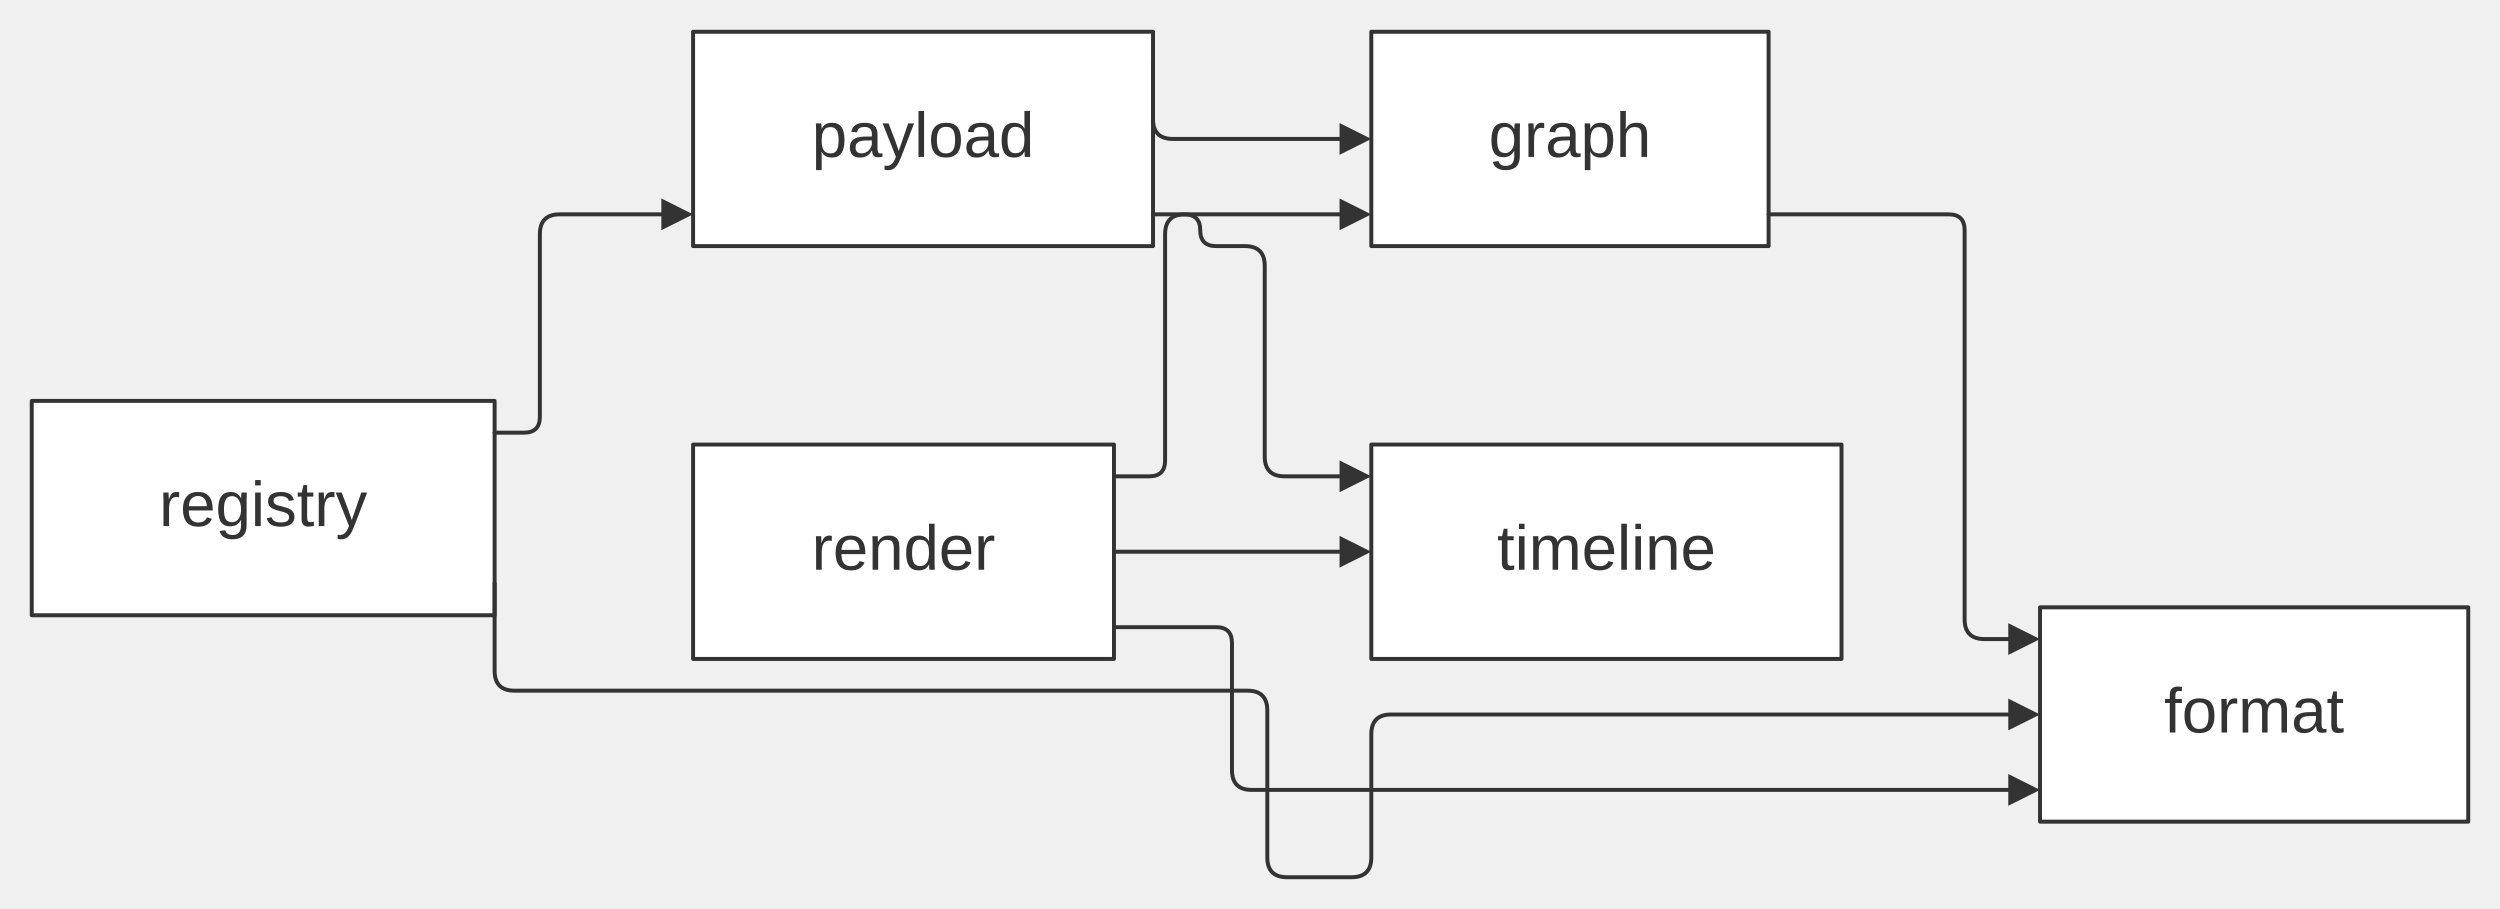
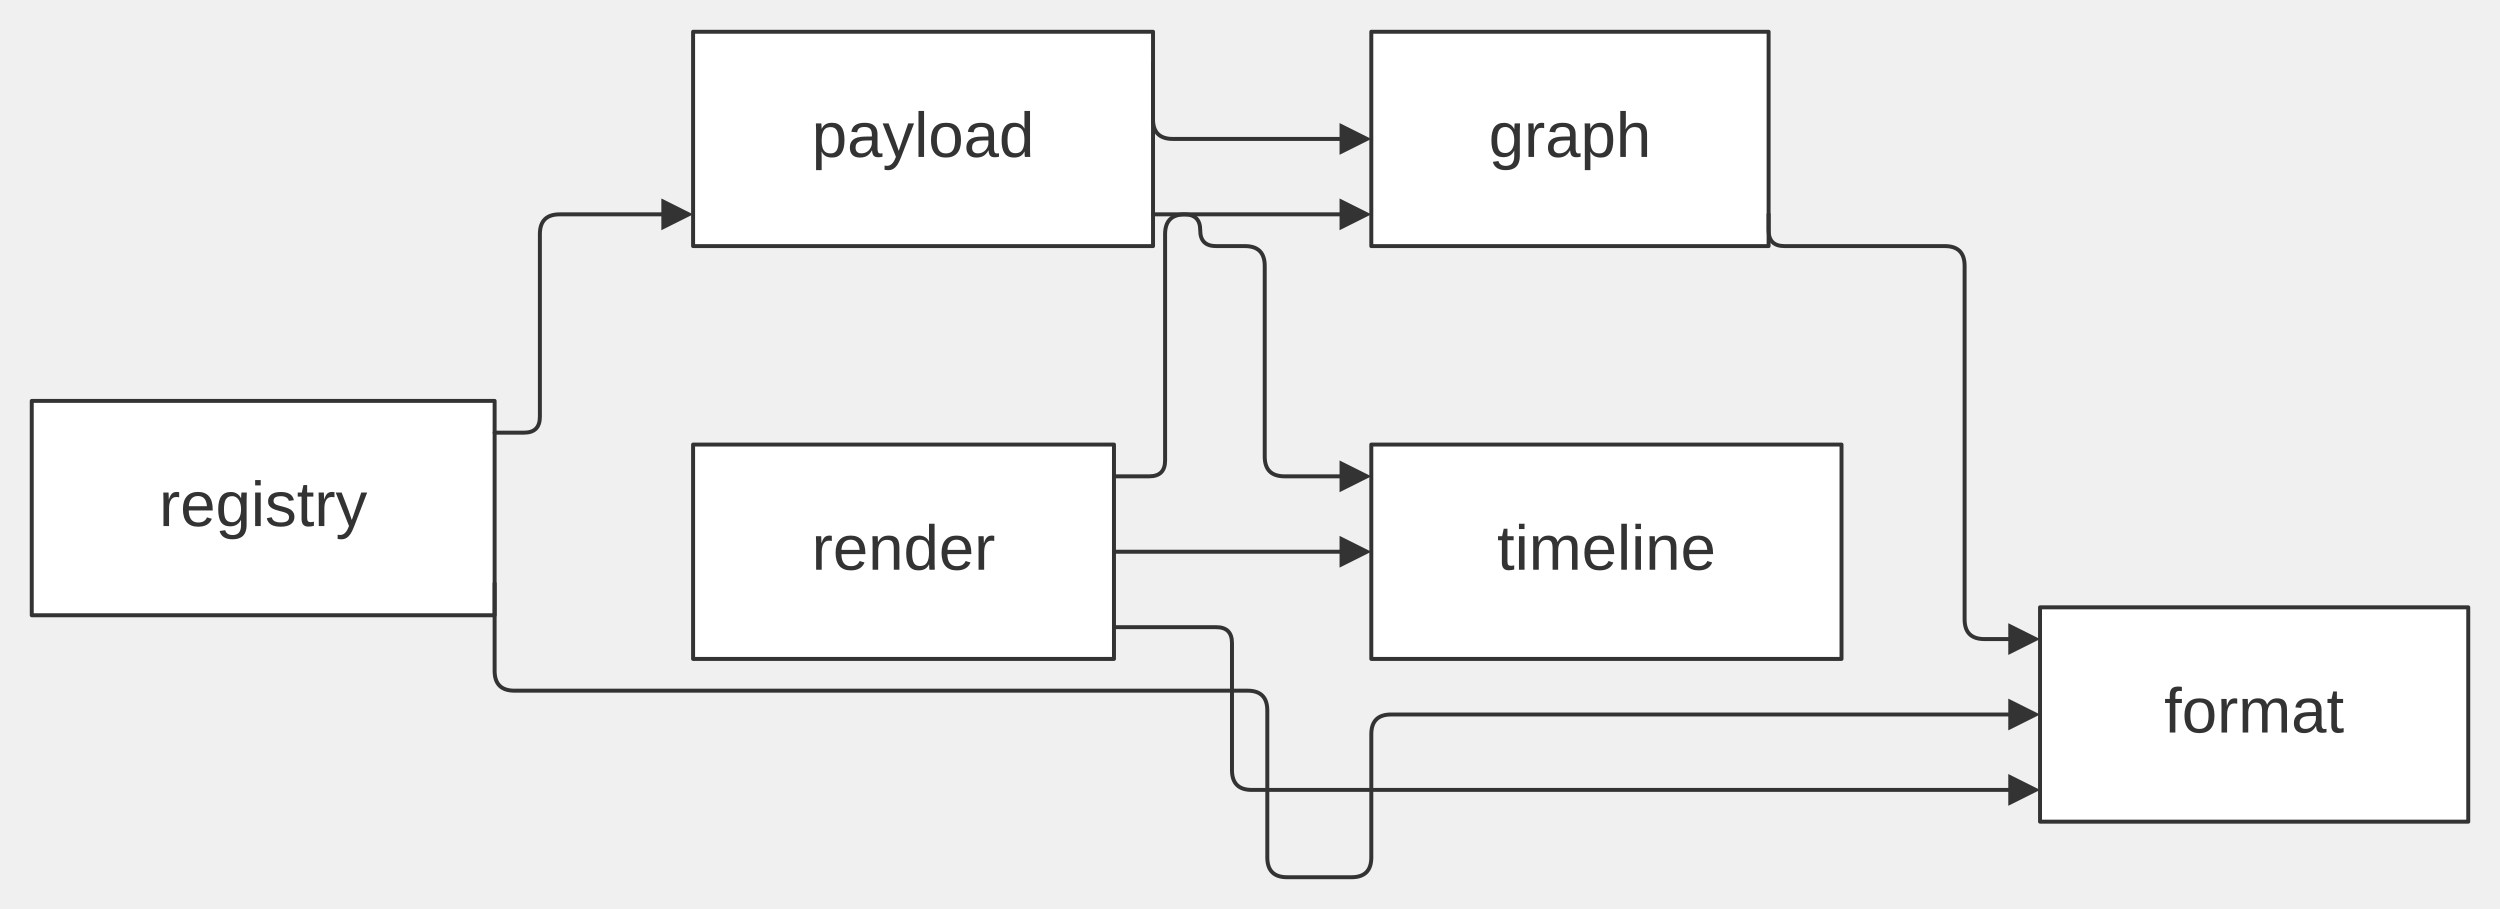
<svg xmlns="http://www.w3.org/2000/svg" width="100%" viewBox="0 0 629.82 229.00" style="max-width: 629.82px; background-color: transparent;" font-family="&quot;trebuchet ms&quot;, verdana, arial, sans-serif" font-size="16.00">
  <defs>
    <marker id="arrowhead" viewBox="0 0 10.00 10.00" refX="5.00" refY="5.00" markerWidth="8.00" markerHeight="8.00" orient="auto-start-reverse" markerUnits="userSpaceOnUse">
      <path d="M 0 0 L 10.00 5.00 L 0 10.00 z" fill="#333" />
    </marker>
    <marker id="crosshead" viewBox="0 0 11.00 11.00" refX="12.00" refY="5.20" markerWidth="11.00" markerHeight="11.00" orient="auto-start-reverse" markerUnits="userSpaceOnUse">
      <path d="M 1,1 l 9,9 M 10,1 l -9,9" stroke="#333" stroke-width="2" />
    </marker>
    <marker id="circlehead" viewBox="0 0 10.00 10.00" refX="11.00" refY="5.00" markerWidth="11.00" markerHeight="11.00" orient="auto-start-reverse" markerUnits="userSpaceOnUse">
      <circle cx="5" cy="5" r="5" stroke="#333" stroke-width="1" fill="#333" />
    </marker>
    <marker id="open-arrowhead" viewBox="0 0 10.00 10.00" refX="5.00" refY="5.00" markerWidth="8.00" markerHeight="8.00" orient="auto-start-reverse" markerUnits="userSpaceOnUse">
      <polygon points="0,0 10.00,5.00 0,10.00" fill="white" stroke="#333" stroke-width="1" />
    </marker>
    <marker id="diamondhead" viewBox="0 0 12.00 12.00" refX="6.00" refY="6.00" markerWidth="12.00" markerHeight="12.00" orient="auto-start-reverse" markerUnits="userSpaceOnUse">
      <polygon points="0,6.00 6.00,0 12.00,6.00 6.00,12.00" fill="#333" />
    </marker>
    <marker id="open-diamondhead" viewBox="0 0 12.00 12.00" refX="6.00" refY="6.00" markerWidth="12.00" markerHeight="12.00" orient="auto-start-reverse" markerUnits="userSpaceOnUse">
      <polygon points="0,6.00 6.00,0 12.00,6.00 6.00,12.00" fill="white" stroke="#333" stroke-width="1" />
    </marker>
  </defs>
  <g transform="translate(0.00,0.00)">
    <g class="nodes">
      <rect x="513.94" y="153.00" width="107.88" height="54.00" fill="white" stroke="#333" stroke-width="1.00" stroke-linejoin="round" />
      <text x="567.88" y="180.00" text-anchor="middle" dominant-baseline="middle" fill="#333">format</text>
      <rect x="345.47" y="8.00" width="100.09" height="54.00" fill="white" stroke="#333" stroke-width="1.00" stroke-linejoin="round" />
      <text x="395.52" y="35.00" text-anchor="middle" dominant-baseline="middle" fill="#333">graph</text>
      <rect x="174.61" y="8.00" width="115.87" height="54.00" fill="white" stroke="#333" stroke-width="1.00" stroke-linejoin="round" />
      <text x="232.54" y="35.00" text-anchor="middle" dominant-baseline="middle" fill="#333">payload</text>
      <rect x="8.00" y="101.00" width="116.61" height="54.00" fill="white" stroke="#333" stroke-width="1.00" stroke-linejoin="round" />
      <text x="66.30" y="128.00" text-anchor="middle" dominant-baseline="middle" fill="#333">registry</text>
      <rect x="174.61" y="112.00" width="106.03" height="54.00" fill="white" stroke="#333" stroke-width="1.00" stroke-linejoin="round" />
      <text x="227.62" y="139.00" text-anchor="middle" dominant-baseline="middle" fill="#333">render</text>
      <rect x="345.47" y="112.00" width="118.46" height="54.00" fill="white" stroke="#333" stroke-width="1.00" stroke-linejoin="round" />
      <text x="404.71" y="139.00" text-anchor="middle" dominant-baseline="middle" fill="#333">timeline</text>
    </g>
    <g class="edgePaths">
-       <path d="M445.56,54.00 L490.94,54.00 Q494.94,54.00 494.94,58.00 L494.94,62.00 L494.94,156.00 Q494.94,161.00 499.94,161.00 L509.94,161.00" stroke="#333" stroke-width="1.00" fill="none" stroke-linecap="round" stroke-linejoin="round" marker-end="url(#arrowhead)" />
+       <path d="M445.56,54.00 L445.56,58.00 Q445.56,62.00 449.56,62.00 L489.94,62.00 Q494.94,62.00 494.94,67.00 L494.94,156.00 Q494.94,161.00 499.94,161.00 L509.94,161.00" stroke="#333" stroke-width="1.00" fill="none" stroke-linecap="round" stroke-linejoin="round" marker-end="url(#arrowhead)" />
      <path d="M280.64,158.00 L306.37,158.00 Q310.37,158.00 310.37,162.00 L310.37,166.00 L310.37,194.00 Q310.37,199.00 315.37,199.00 L509.94,199.00" stroke="#333" stroke-width="1.00" fill="none" stroke-linecap="round" stroke-linejoin="round" marker-end="url(#arrowhead)" />
      <path d="M280.64,120.00 L289.52,120.00 Q293.52,120.00 293.52,116.00 L293.52,112.00 L293.52,59.00 Q293.52,54.00 298.52,54.00 L341.47,54.00" stroke="#333" stroke-width="1.00" fill="none" stroke-linecap="round" stroke-linejoin="round" marker-end="url(#arrowhead)" />
      <path d="M280.64,139.00 L341.47,139.00" stroke="#333" stroke-width="1.00" fill="none" stroke-linecap="round" stroke-linejoin="round" marker-end="url(#arrowhead)" />
      <path d="M290.47,16.00 L290.47,30.00 Q290.47,35.00 295.47,35.00 L341.47,35.00" stroke="#333" stroke-width="1.00" fill="none" stroke-linecap="round" stroke-linejoin="round" marker-end="url(#arrowhead)" />
      <path d="M290.47,54.00 L298.37,54.00 Q302.37,54.00 302.37,58.00 L302.37,58.00 Q302.37,62.00 306.37,62.00 L313.62,62.00 Q318.62,62.00 318.62,67.00 L318.62,115.00 Q318.62,120.00 323.62,120.00 L341.47,120.00" stroke="#333" stroke-width="1.00" fill="none" stroke-linecap="round" stroke-linejoin="round" marker-end="url(#arrowhead)" />
      <path d="M124.61,147.00 L124.61,169.00 Q124.61,174.00 129.61,174.00 L314.27,174.00 Q319.27,174.00 319.27,179.00 L319.27,216.00 Q319.27,221.00 324.27,221.00 L340.47,221.00 Q345.47,221.00 345.47,216.00 L345.47,185.00 Q345.47,180.00 350.47,180.00 L509.94,180.00" stroke="#333" stroke-width="1.00" fill="none" stroke-linecap="round" stroke-linejoin="round" marker-end="url(#arrowhead)" />
      <path d="M124.61,109.00 L132.01,109.00 Q136.01,109.00 136.01,105.00 L136.01,101.00 L136.01,59.00 Q136.01,54.00 141.01,54.00 L170.61,54.00" stroke="#333" stroke-width="1.00" fill="none" stroke-linecap="round" stroke-linejoin="round" marker-end="url(#arrowhead)" />
    </g>
    <g class="edgeLabels">
    </g>
  </g>
</svg>
